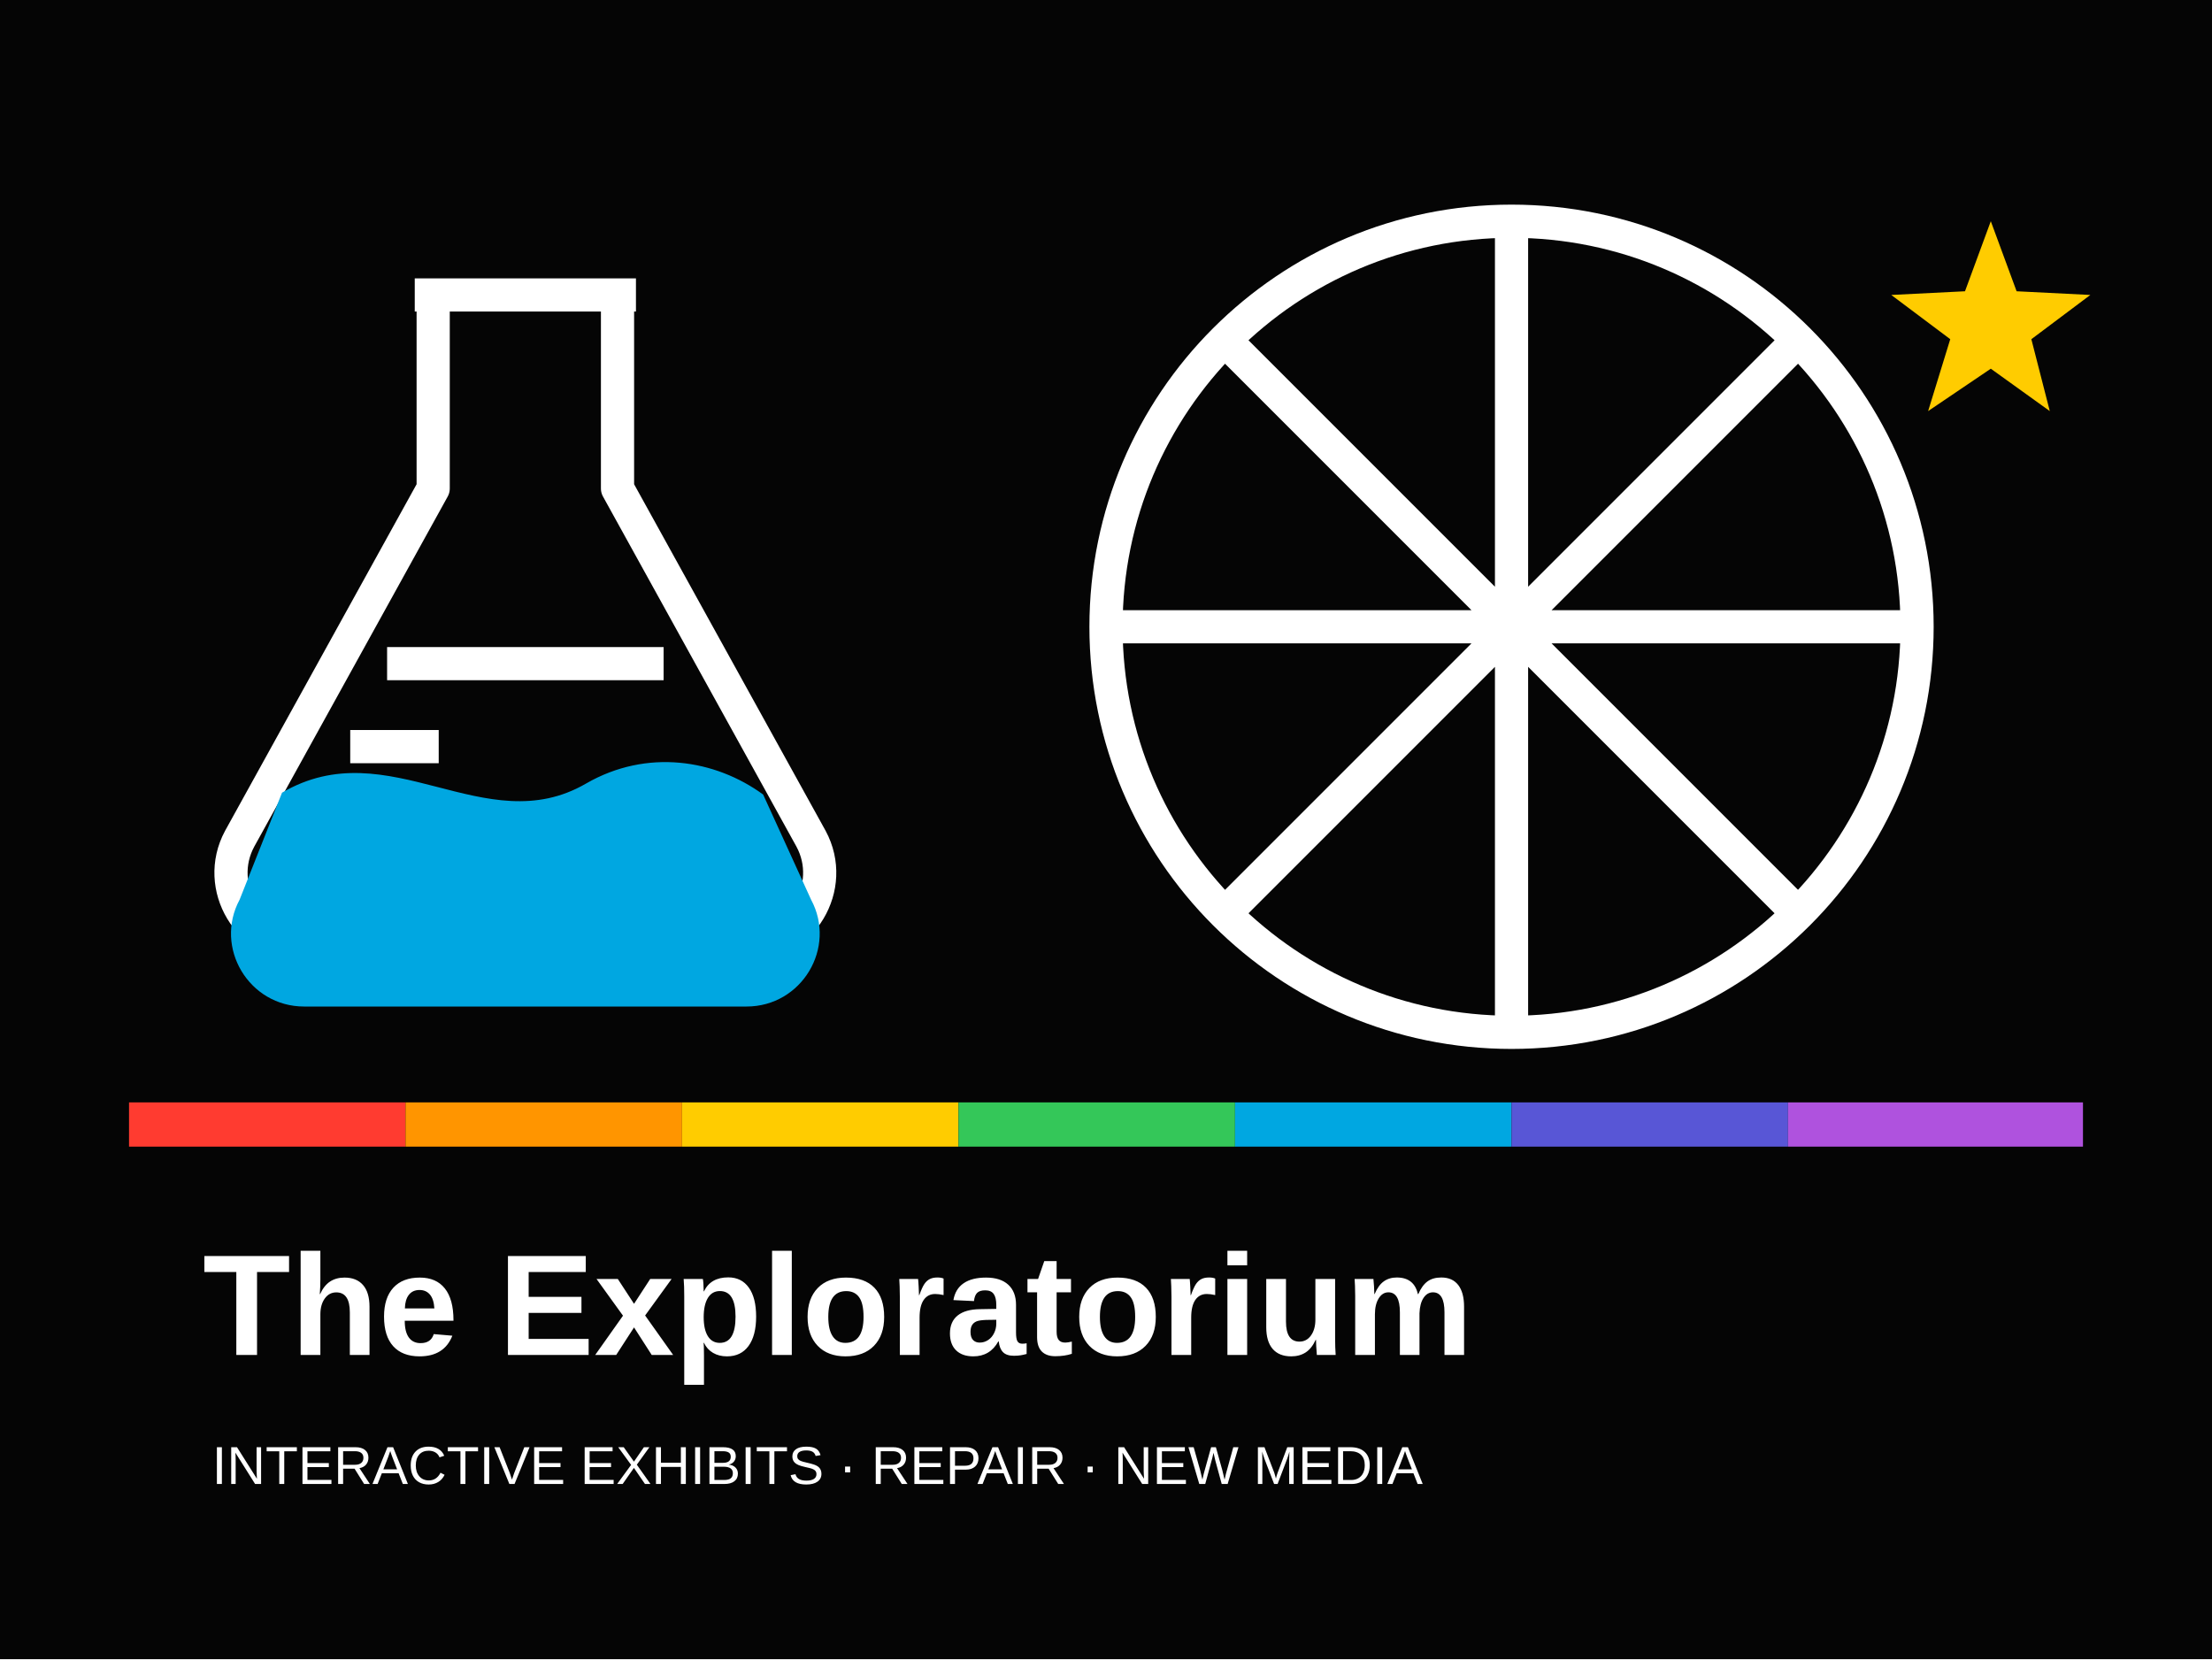
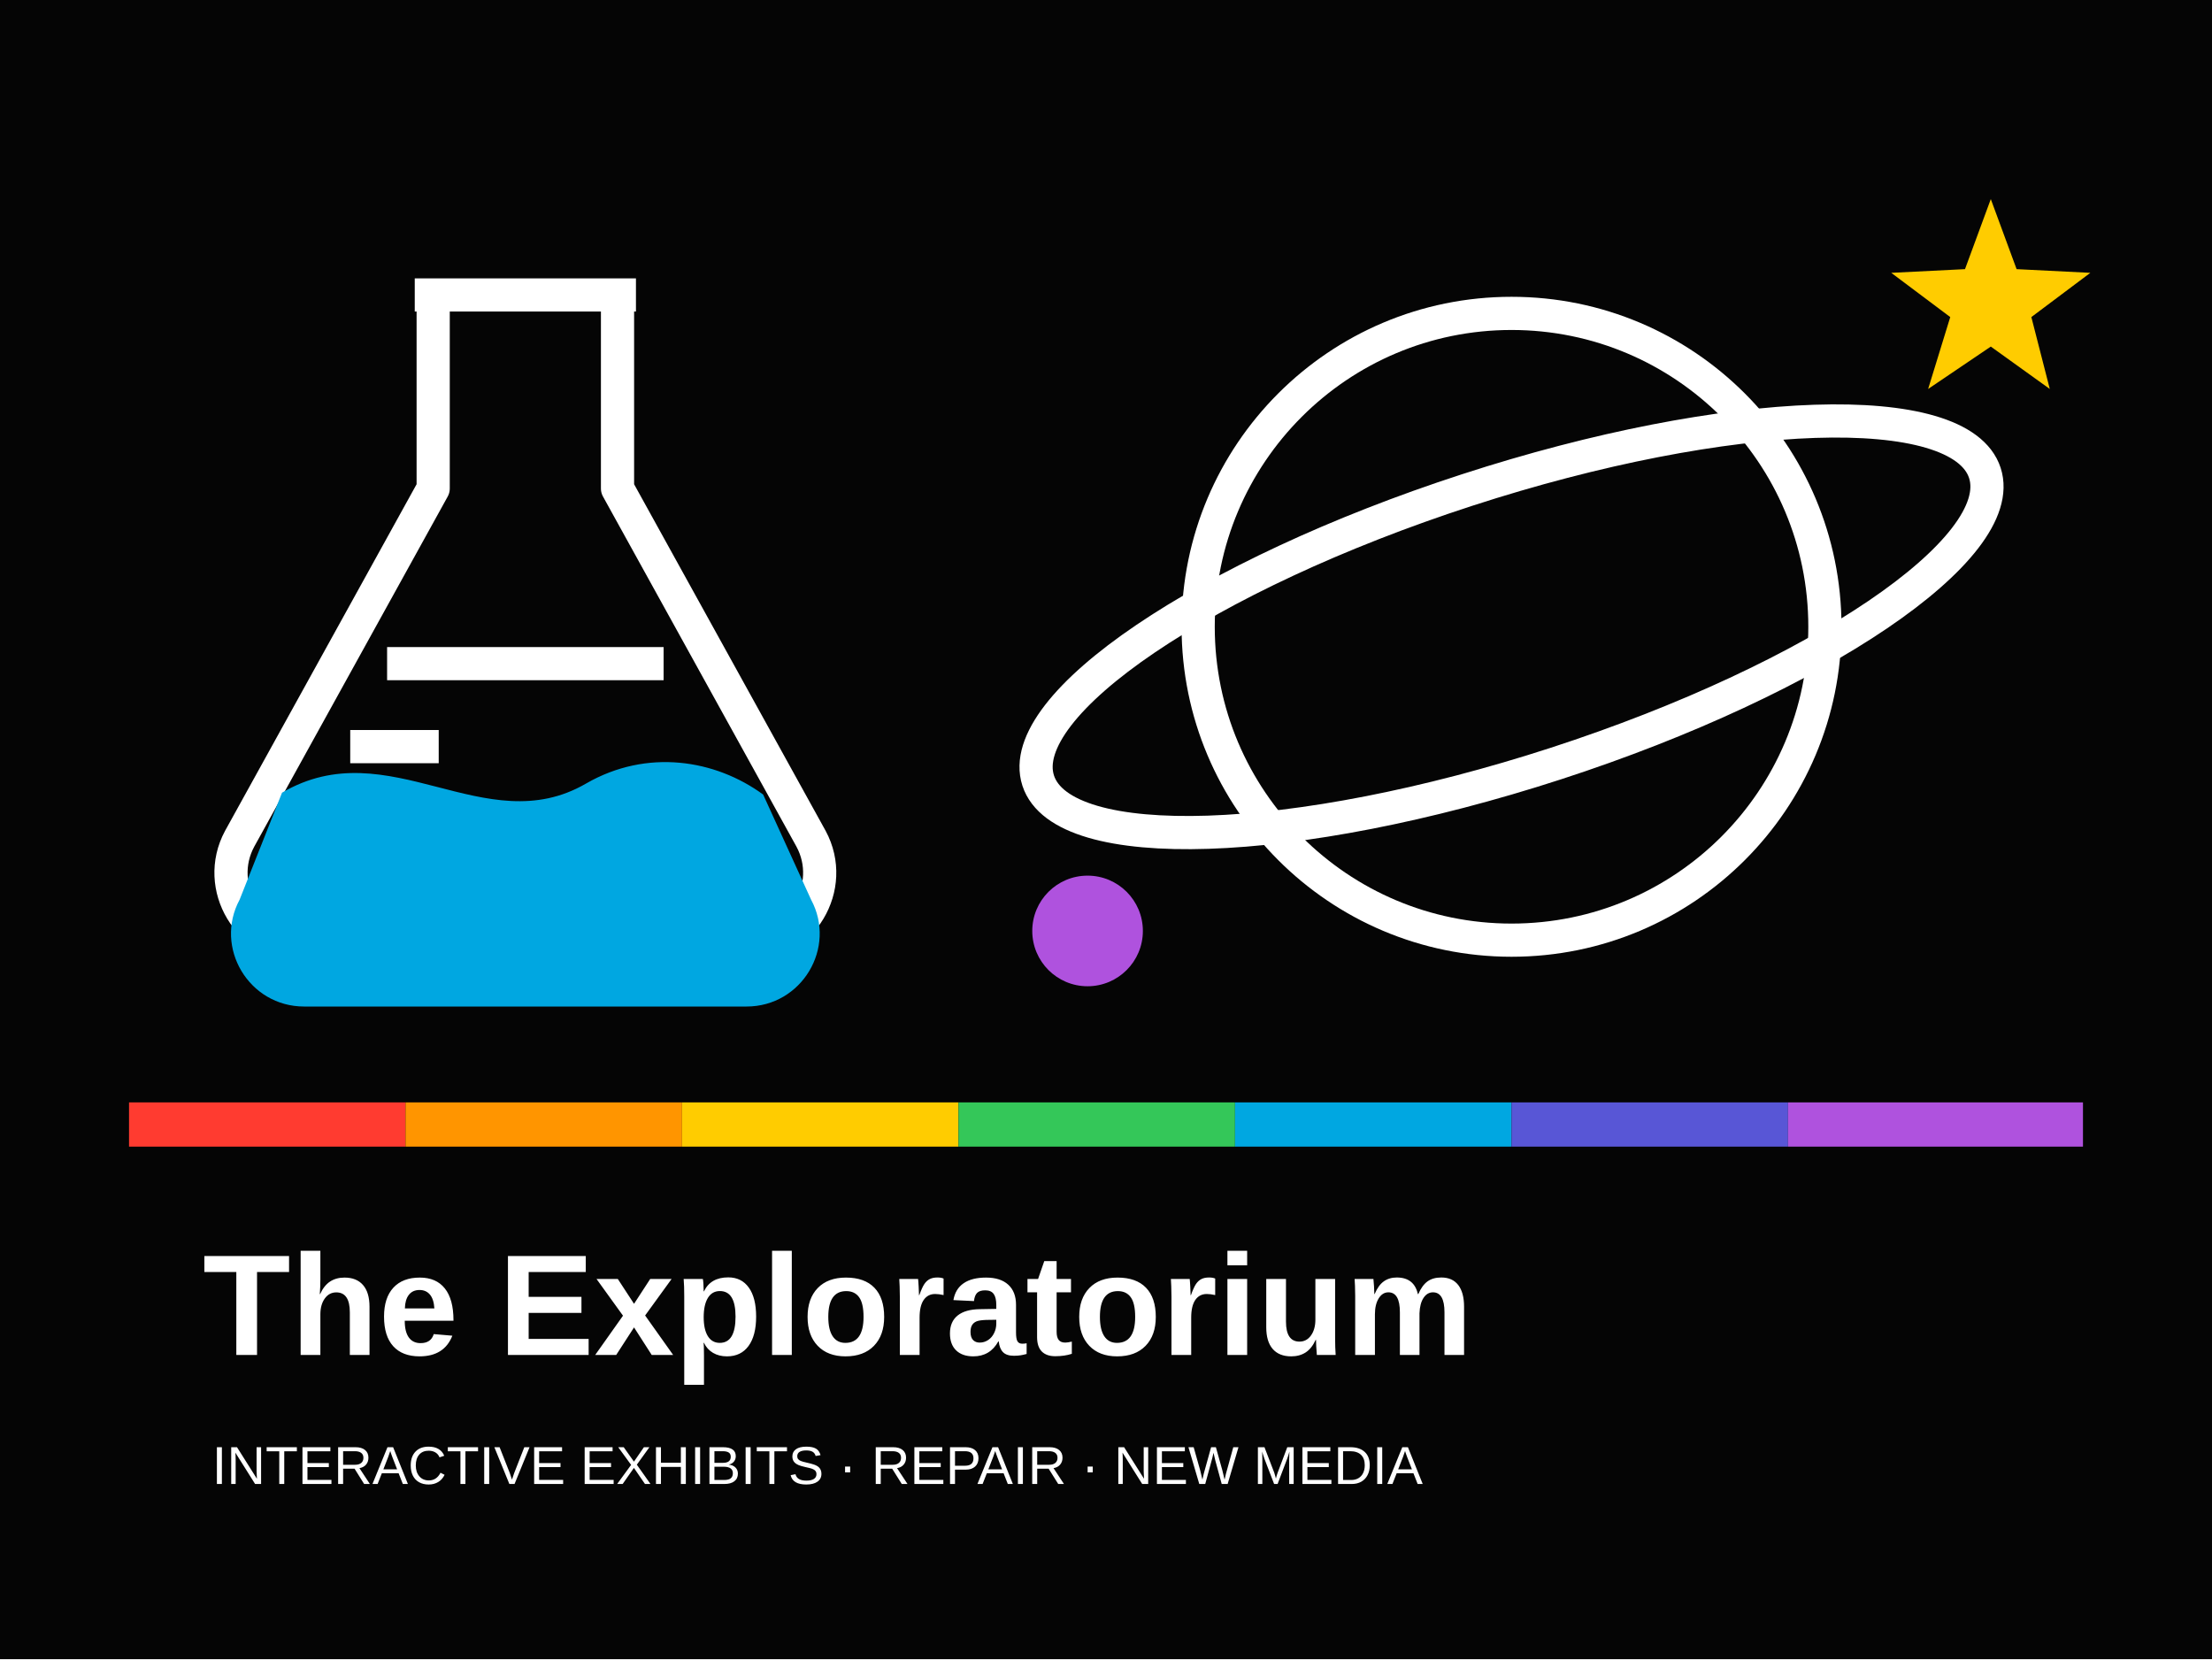
<svg xmlns="http://www.w3.org/2000/svg" viewBox="0 0 1200 900">
  <rect width="1200" height="900" fill="#050505" />
  <g fill="none" stroke="#ffffff" stroke-width="18" stroke-linejoin="round">
-     <circle cx="820" cy="340" r="220" />
-     <path d="M820 120v440M600 340h440M665 185l310 310M975 185 665 495" />
+     <circle cx="820" cy="340" r="170" />
+     <ellipse cx="820" cy="340" rx="270" ry="78" transform="rotate(-18 820 340)" />
    <path d="M235 160v105l-105 190c-14 26 5 58 35 58h240c30 0 49-32 35-58L335 265V160" />
    <path d="M225 160h120M210 360h150M190 405h48M180 445h38M170 485h30" />
  </g>
+   <circle cx="590" cy="505" r="30" fill="#af52de" />
  <path d="M153 430c58-34 110 27 165-5 33-19 70-13 96 6l26 57c14 26-5 58-35 58H165c-30 0-49-32-35-58z" fill="#00a7e1" />
-   <path d="m1080 120 14 38 40 2-32 24 10 39-32-23-34 23 12-39-32-24 40-2z" fill="#ffcc00" />
+   <path d="m1080 108 14 38 40 2-32 24 10 39-32-23-34 23 12-39-32-24 40-2z" fill="#ffcc00" />
  <path d="M70 610h150" stroke="#ff3b30" stroke-width="24" />
  <path d="M220 610h150" stroke="#ff9500" stroke-width="24" />
  <path d="M370 610h150" stroke="#ffcc00" stroke-width="24" />
  <path d="M520 610h150" stroke="#34c759" stroke-width="24" />
  <path d="M670 610h150" stroke="#00a7e1" stroke-width="24" />
  <path d="M820 610h150" stroke="#5856d6" stroke-width="24" />
  <path d="M970 610h160" stroke="#af52de" stroke-width="24" />
  <text x="110" y="735" fill="#ffffff" font-family="Arial" font-size="78" font-weight="700">The Exploratorium</text>
  <text x="115" y="805" fill="#ffffff" font-family="Arial" font-size="29">INTERACTIVE EXHIBITS · REPAIR · NEW MEDIA</text>
</svg>
